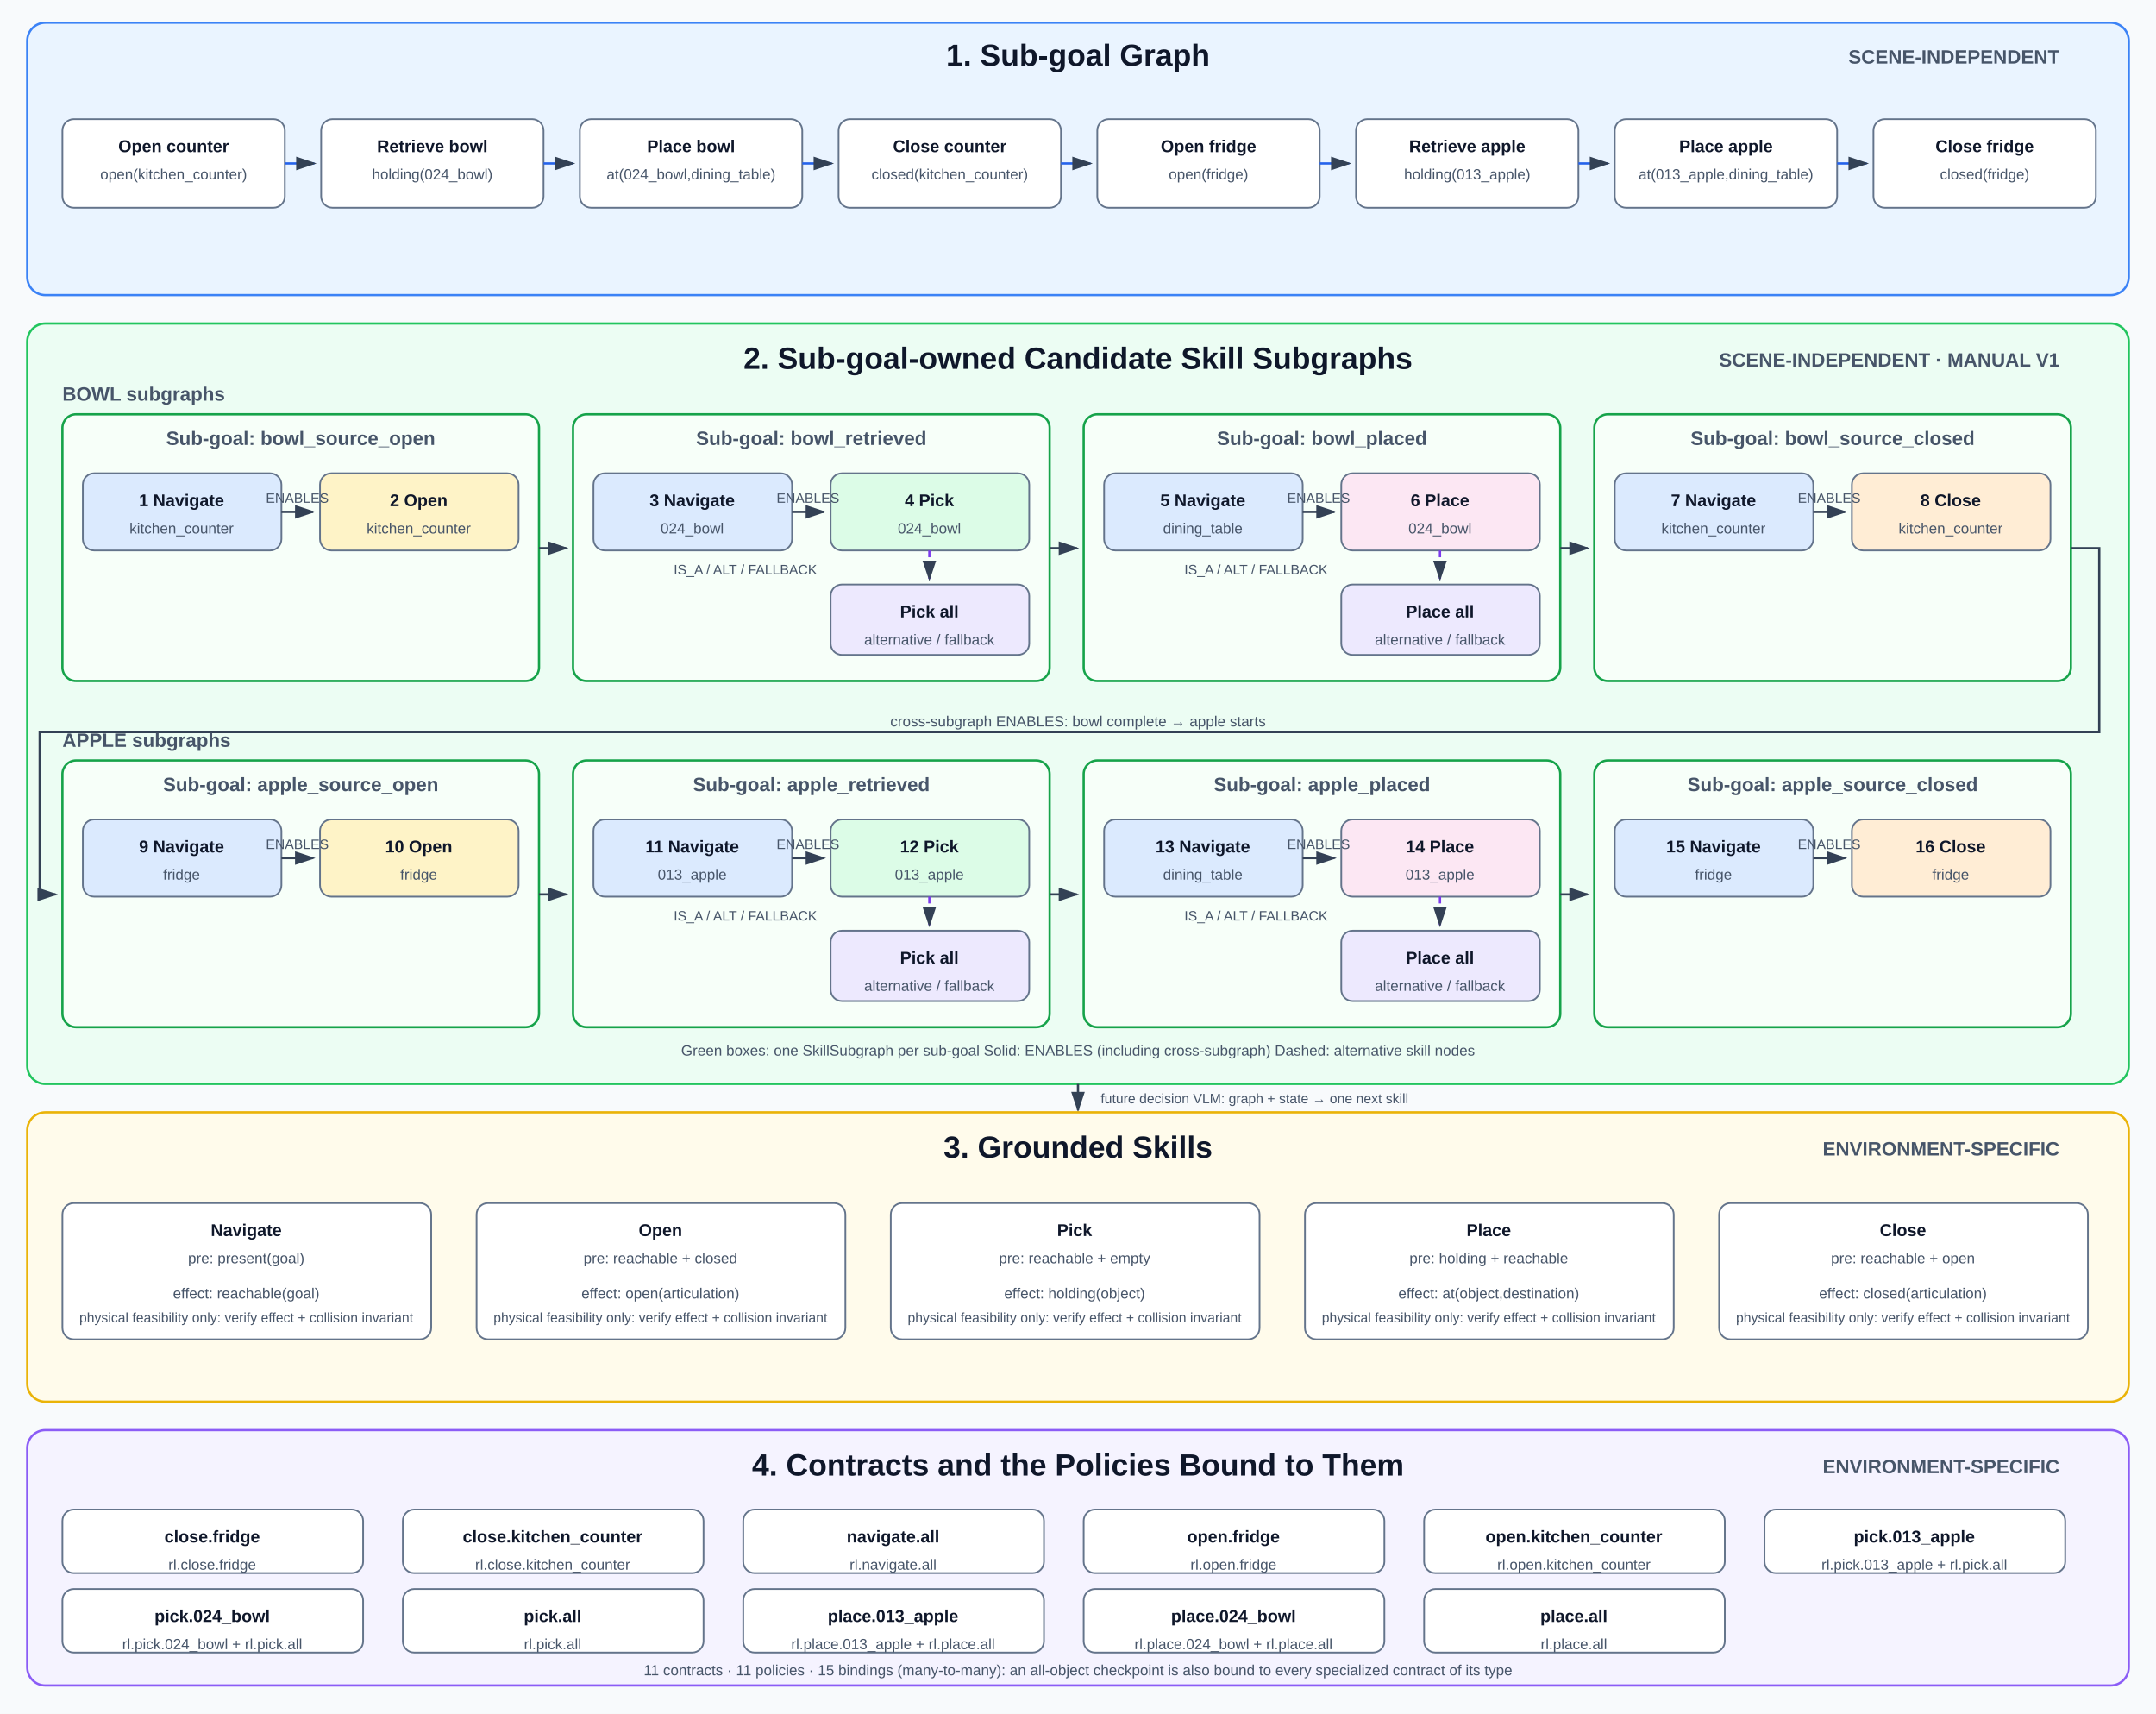
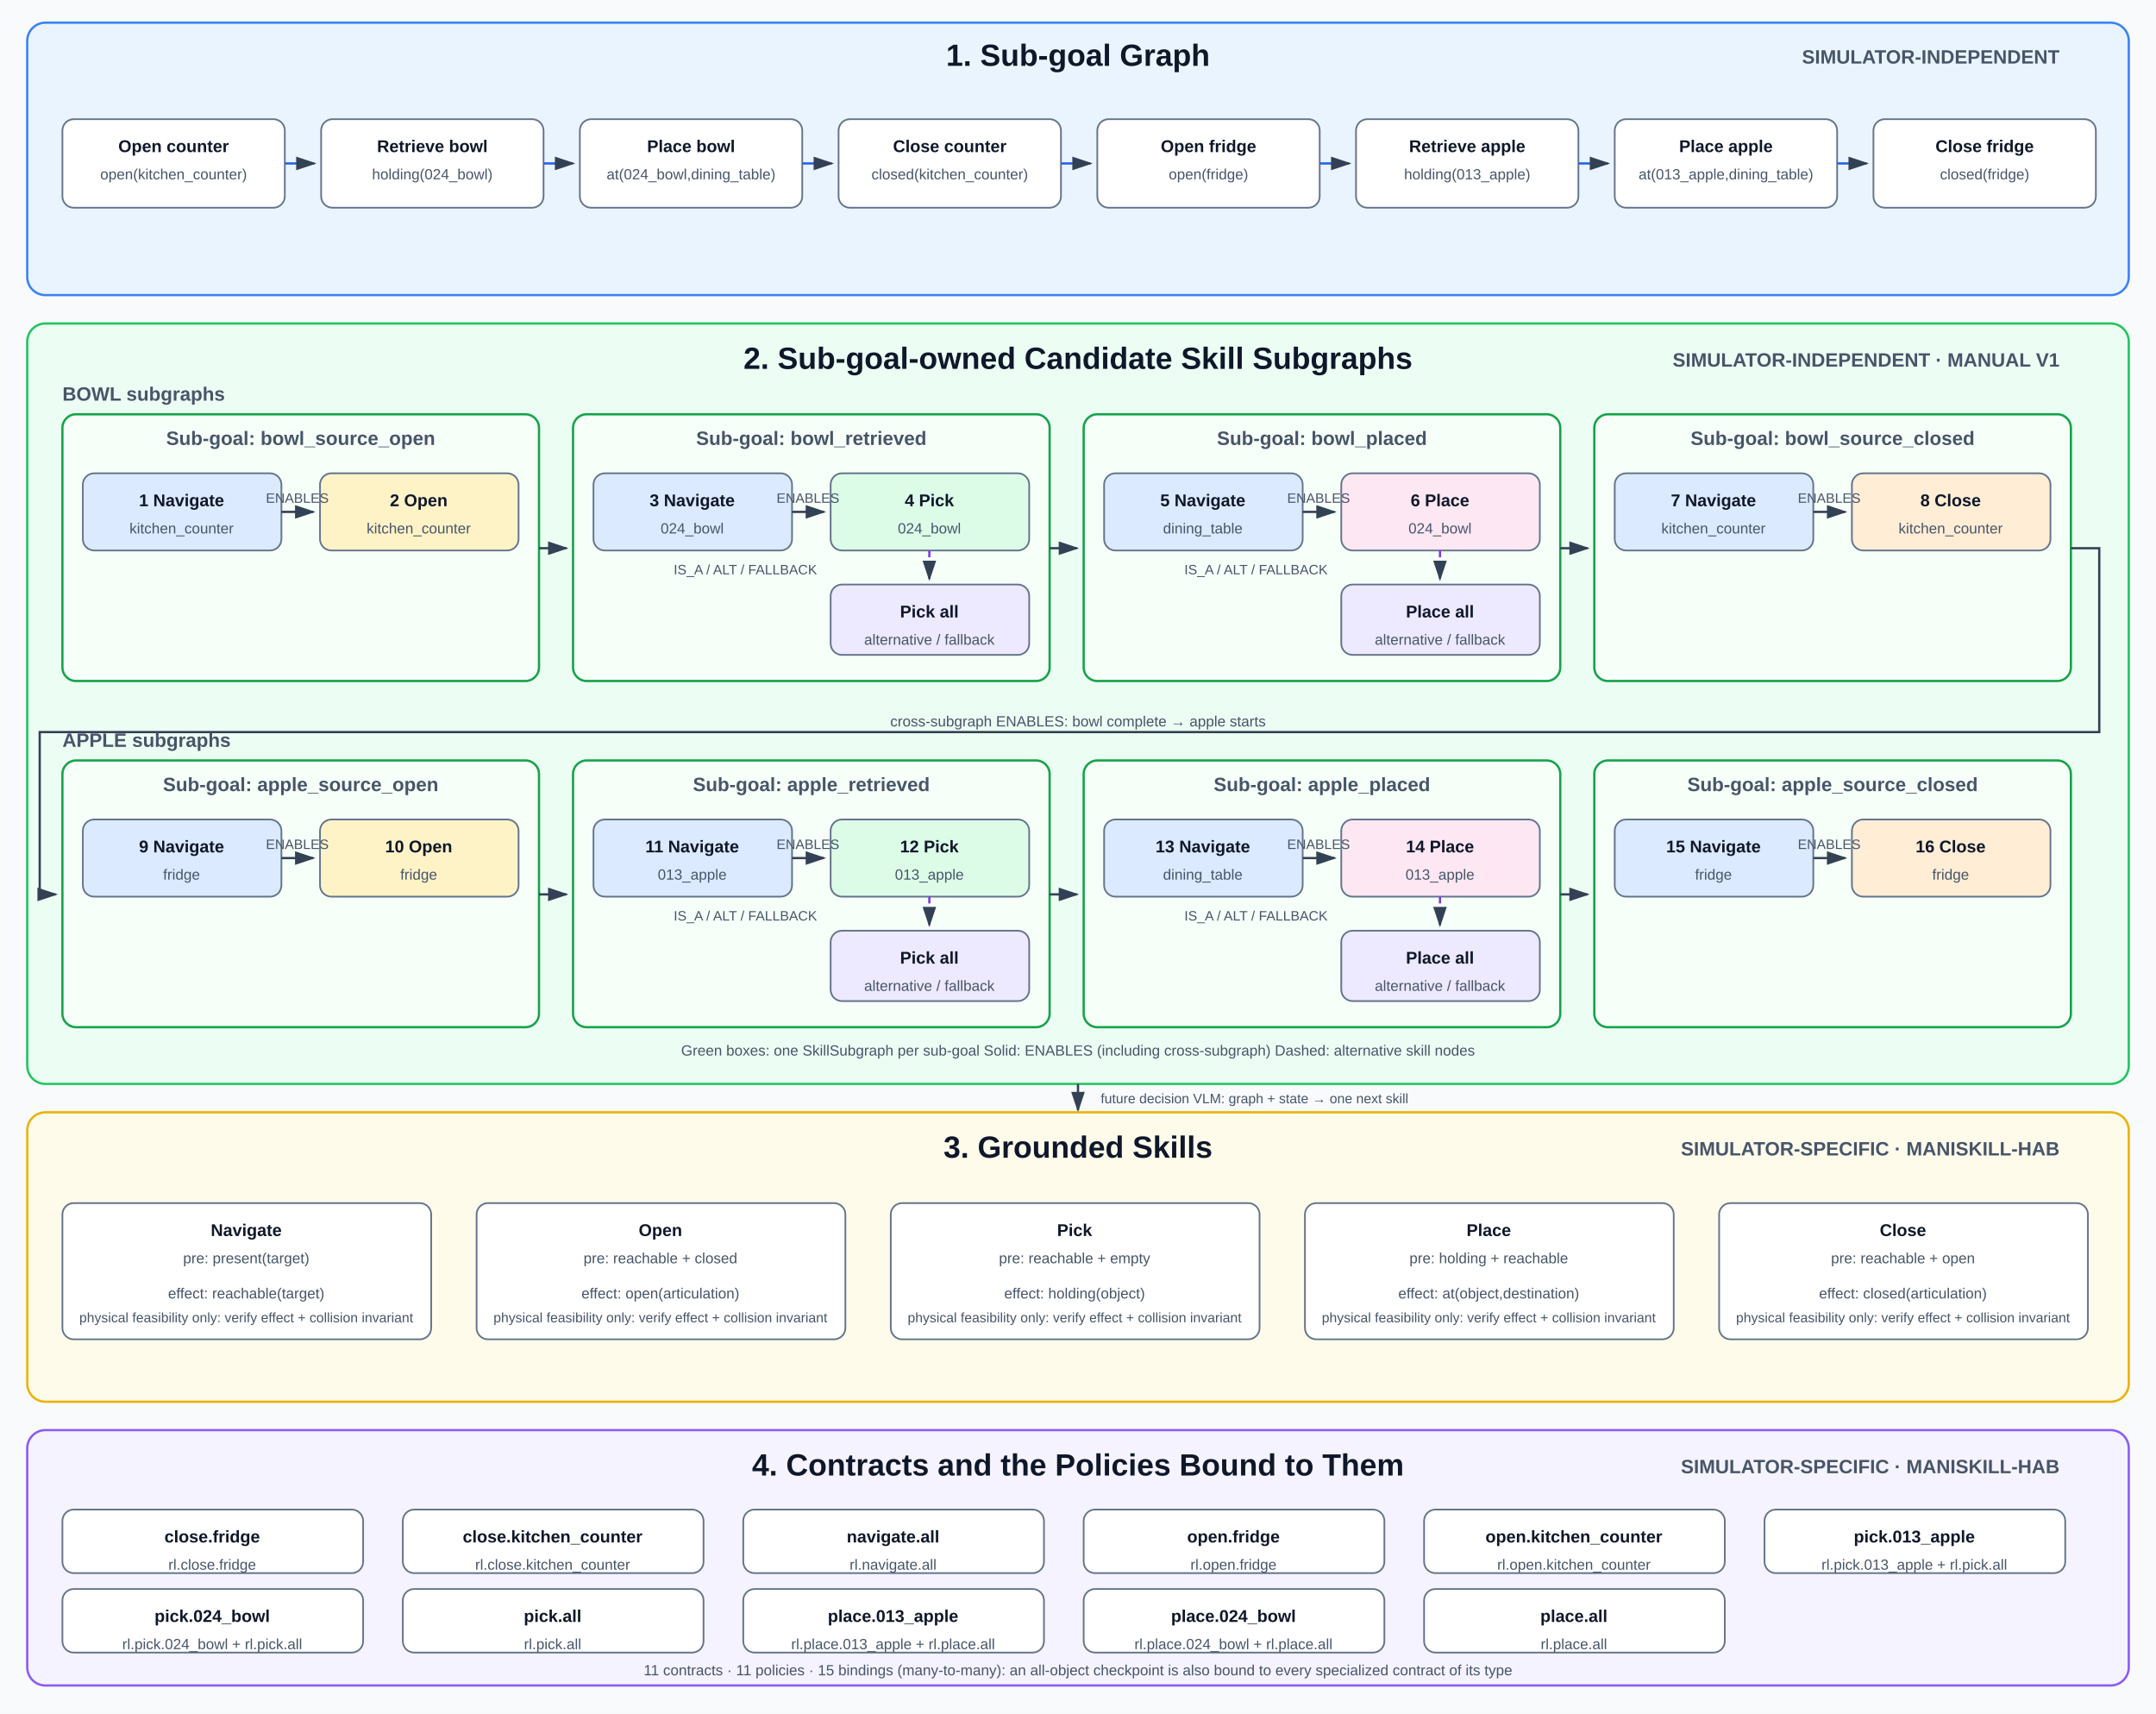
<svg xmlns="http://www.w3.org/2000/svg" width="1900" height="1510" viewBox="0 0 1900 1510" role="img">
  <defs>
    <marker id="arrow" markerWidth="9" markerHeight="9" refX="8" refY="3" orient="auto" markerUnits="strokeWidth">
      <path d="M0,0 L0,6 L9,3 z" fill="#334155" />
    </marker>
    <style>
            .layer { stroke-width: 2; rx: 16; }
            .title { font: 700 27px Arial, sans-serif; fill: #0f172a; }
            .subtitle { font: 700 17px Arial, sans-serif; fill: #475569; }
            .text { font: 15px Arial, sans-serif; fill: #1e293b; }
            .small { font: 13px Arial, sans-serif; fill: #475569; }
            .tiny { font: 12px Arial, sans-serif; fill: #475569; }
            .node { stroke: #64748b; stroke-width: 1.5; rx: 10; }
            .subgraph { stroke: #16a34a; stroke-width: 2; rx: 12; }
            .node-title { font: 700 15px Arial, sans-serif; fill: #0f172a; }
            .edge { fill: none; stroke: #334155; stroke-width: 2; }
            .subgoal-edge { fill: none; stroke: #2563eb; stroke-width: 2; }
            .relation { fill: none; stroke: #7c3aed; stroke-width: 2;
                        stroke-dasharray: 6 4; }
          </style>
  </defs>
  <rect width="1900" height="1510" fill="#f8fafc" />
  <rect class="layer" x="24" y="20" width="1852" height="240" fill="#eaf4ff" stroke="#3b82f6" />
  <text class="title" x="950" y="58" text-anchor="middle">1. Sub-goal Graph</text>
-   <text class="subtitle" x="1815" y="56" text-anchor="end">SCENE-INDEPENDENT</text>
+   <text class="subtitle" x="1815" y="56" text-anchor="end">SIMULATOR-INDEPENDENT</text>
  <rect class="node" x="55" y="105" width="196" height="78" fill="#ffffff" />
  <text class="node-title" x="153" y="134" text-anchor="middle">Open counter</text>
  <text class="small" x="153" y="158" text-anchor="middle">open(kitchen_counter)</text>
  <rect class="node" x="283" y="105" width="196" height="78" fill="#ffffff" />
  <text class="node-title" x="381" y="134" text-anchor="middle">Retrieve bowl</text>
  <text class="small" x="381" y="158" text-anchor="middle">holding(024_bowl)</text>
  <path class="subgoal-edge" d="M 251 144 L 277 144" marker-end="url(#arrow)" />
  <rect class="node" x="511" y="105" width="196" height="78" fill="#ffffff" />
  <text class="node-title" x="609" y="134" text-anchor="middle">Place bowl</text>
  <text class="small" x="609" y="158" text-anchor="middle">at(024_bowl,dining_table)</text>
  <path class="subgoal-edge" d="M 479 144 L 505 144" marker-end="url(#arrow)" />
  <rect class="node" x="739" y="105" width="196" height="78" fill="#ffffff" />
  <text class="node-title" x="837" y="134" text-anchor="middle">Close counter</text>
  <text class="small" x="837" y="158" text-anchor="middle">closed(kitchen_counter)</text>
  <path class="subgoal-edge" d="M 707 144 L 733 144" marker-end="url(#arrow)" />
  <rect class="node" x="967" y="105" width="196" height="78" fill="#ffffff" />
  <text class="node-title" x="1065" y="134" text-anchor="middle">Open fridge</text>
  <text class="small" x="1065" y="158" text-anchor="middle">open(fridge)</text>
  <path class="subgoal-edge" d="M 935 144 L 961 144" marker-end="url(#arrow)" />
  <rect class="node" x="1195" y="105" width="196" height="78" fill="#ffffff" />
  <text class="node-title" x="1293" y="134" text-anchor="middle">Retrieve apple</text>
  <text class="small" x="1293" y="158" text-anchor="middle">holding(013_apple)</text>
  <path class="subgoal-edge" d="M 1163 144 L 1189 144" marker-end="url(#arrow)" />
  <rect class="node" x="1423" y="105" width="196" height="78" fill="#ffffff" />
  <text class="node-title" x="1521" y="134" text-anchor="middle">Place apple</text>
  <text class="small" x="1521" y="158" text-anchor="middle">at(013_apple,dining_table)</text>
  <path class="subgoal-edge" d="M 1391 144 L 1417 144" marker-end="url(#arrow)" />
  <rect class="node" x="1651" y="105" width="196" height="78" fill="#ffffff" />
  <text class="node-title" x="1749" y="134" text-anchor="middle">Close fridge</text>
  <text class="small" x="1749" y="158" text-anchor="middle">closed(fridge)</text>
  <path class="subgoal-edge" d="M 1619 144 L 1645 144" marker-end="url(#arrow)" />
  <rect class="layer" x="24" y="285" width="1852" height="670" fill="#ecfdf3" stroke="#22c55e" />
  <text class="title" x="950" y="325" text-anchor="middle">2. Sub-goal-owned Candidate Skill Subgraphs</text>
-   <text class="subtitle" x="1815" y="323" text-anchor="end">SCENE-INDEPENDENT · MANUAL V1</text>
+   <text class="subtitle" x="1815" y="323" text-anchor="end">SIMULATOR-INDEPENDENT · MANUAL V1</text>
  <text class="subtitle" x="55" y="353" text-anchor="start">BOWL subgraphs</text>
  <rect class="subgraph" x="55" y="365" width="420" height="235" fill="#f7fff9" />
  <text class="subtitle" x="265" y="392" text-anchor="middle">Sub-goal: bowl_source_open</text>
  <rect class="node" x="73" y="417" width="175" height="68" fill="#dbeafe" />
  <text class="node-title" x="160" y="446" text-anchor="middle">1 Navigate</text>
  <text class="small" x="160" y="470" text-anchor="middle">kitchen_counter</text>
  <rect class="node" x="282" y="417" width="175" height="68" fill="#fef3c7" />
  <text class="node-title" x="369" y="446" text-anchor="middle">2 Open</text>
  <text class="small" x="369" y="470" text-anchor="middle">kitchen_counter</text>
  <path class="edge" d="M 248 451 L 276 451" marker-end="url(#arrow)" />
  <text class="tiny" x="262" y="443" text-anchor="middle">ENABLES</text>
  <rect class="subgraph" x="505" y="365" width="420" height="235" fill="#f7fff9" />
  <text class="subtitle" x="715" y="392" text-anchor="middle">Sub-goal: bowl_retrieved</text>
  <rect class="node" x="523" y="417" width="175" height="68" fill="#dbeafe" />
  <text class="node-title" x="610" y="446" text-anchor="middle">3 Navigate</text>
  <text class="small" x="610" y="470" text-anchor="middle">024_bowl</text>
  <rect class="node" x="732" y="417" width="175" height="68" fill="#dcfce7" />
  <text class="node-title" x="819" y="446" text-anchor="middle">4 Pick</text>
  <text class="small" x="819" y="470" text-anchor="middle">024_bowl</text>
  <path class="edge" d="M 698 451 L 726 451" marker-end="url(#arrow)" />
  <text class="tiny" x="712" y="443" text-anchor="middle">ENABLES</text>
  <rect class="node" x="732" y="515" width="175" height="62" fill="#ede9fe" />
  <text class="node-title" x="819" y="544" text-anchor="middle">Pick all</text>
  <text class="small" x="819" y="568" text-anchor="middle">alternative / fallback</text>
  <path class="relation" d="M 819 485 L 819 510" marker-end="url(#arrow)" />
  <text class="tiny" x="720" y="506" text-anchor="end">IS_A / ALT / FALLBACK</text>
  <path class="edge" d="M 475 483 L 499 483" marker-end="url(#arrow)" />
  <rect class="subgraph" x="955" y="365" width="420" height="235" fill="#f7fff9" />
  <text class="subtitle" x="1165" y="392" text-anchor="middle">Sub-goal: bowl_placed</text>
  <rect class="node" x="973" y="417" width="175" height="68" fill="#dbeafe" />
  <text class="node-title" x="1060" y="446" text-anchor="middle">5 Navigate</text>
  <text class="small" x="1060" y="470" text-anchor="middle">dining_table</text>
  <rect class="node" x="1182" y="417" width="175" height="68" fill="#fce7f3" />
  <text class="node-title" x="1269" y="446" text-anchor="middle">6 Place</text>
  <text class="small" x="1269" y="470" text-anchor="middle">024_bowl</text>
  <path class="edge" d="M 1148 451 L 1176 451" marker-end="url(#arrow)" />
  <text class="tiny" x="1162" y="443" text-anchor="middle">ENABLES</text>
  <rect class="node" x="1182" y="515" width="175" height="62" fill="#ede9fe" />
  <text class="node-title" x="1269" y="544" text-anchor="middle">Place all</text>
  <text class="small" x="1269" y="568" text-anchor="middle">alternative / fallback</text>
  <path class="relation" d="M 1269 485 L 1269 510" marker-end="url(#arrow)" />
  <text class="tiny" x="1170" y="506" text-anchor="end">IS_A / ALT / FALLBACK</text>
  <path class="edge" d="M 925 483 L 949 483" marker-end="url(#arrow)" />
  <rect class="subgraph" x="1405" y="365" width="420" height="235" fill="#f7fff9" />
  <text class="subtitle" x="1615" y="392" text-anchor="middle">Sub-goal: bowl_source_closed</text>
  <rect class="node" x="1423" y="417" width="175" height="68" fill="#dbeafe" />
  <text class="node-title" x="1510" y="446" text-anchor="middle">7 Navigate</text>
  <text class="small" x="1510" y="470" text-anchor="middle">kitchen_counter</text>
  <rect class="node" x="1632" y="417" width="175" height="68" fill="#ffedd5" />
  <text class="node-title" x="1719" y="446" text-anchor="middle">8 Close</text>
  <text class="small" x="1719" y="470" text-anchor="middle">kitchen_counter</text>
  <path class="edge" d="M 1598 451 L 1626 451" marker-end="url(#arrow)" />
  <text class="tiny" x="1612" y="443" text-anchor="middle">ENABLES</text>
  <path class="edge" d="M 1375 483 L 1399 483" marker-end="url(#arrow)" />
  <path class="edge" d="M 1825 483 L 1850 483 L 1850 645 L 35 645 L 35 788 L 49 788" marker-end="url(#arrow)" />
  <text class="small" x="950" y="640" text-anchor="middle">cross-subgraph ENABLES: bowl complete → apple starts</text>
  <text class="subtitle" x="55" y="658" text-anchor="start">APPLE subgraphs</text>
  <rect class="subgraph" x="55" y="670" width="420" height="235" fill="#f7fff9" />
  <text class="subtitle" x="265" y="697" text-anchor="middle">Sub-goal: apple_source_open</text>
  <rect class="node" x="73" y="722" width="175" height="68" fill="#dbeafe" />
  <text class="node-title" x="160" y="751" text-anchor="middle">9 Navigate</text>
  <text class="small" x="160" y="775" text-anchor="middle">fridge</text>
  <rect class="node" x="282" y="722" width="175" height="68" fill="#fef3c7" />
  <text class="node-title" x="369" y="751" text-anchor="middle">10 Open</text>
  <text class="small" x="369" y="775" text-anchor="middle">fridge</text>
  <path class="edge" d="M 248 756 L 276 756" marker-end="url(#arrow)" />
  <text class="tiny" x="262" y="748" text-anchor="middle">ENABLES</text>
  <rect class="subgraph" x="505" y="670" width="420" height="235" fill="#f7fff9" />
  <text class="subtitle" x="715" y="697" text-anchor="middle">Sub-goal: apple_retrieved</text>
  <rect class="node" x="523" y="722" width="175" height="68" fill="#dbeafe" />
  <text class="node-title" x="610" y="751" text-anchor="middle">11 Navigate</text>
  <text class="small" x="610" y="775" text-anchor="middle">013_apple</text>
  <rect class="node" x="732" y="722" width="175" height="68" fill="#dcfce7" />
  <text class="node-title" x="819" y="751" text-anchor="middle">12 Pick</text>
  <text class="small" x="819" y="775" text-anchor="middle">013_apple</text>
  <path class="edge" d="M 698 756 L 726 756" marker-end="url(#arrow)" />
  <text class="tiny" x="712" y="748" text-anchor="middle">ENABLES</text>
  <rect class="node" x="732" y="820" width="175" height="62" fill="#ede9fe" />
  <text class="node-title" x="819" y="849" text-anchor="middle">Pick all</text>
  <text class="small" x="819" y="873" text-anchor="middle">alternative / fallback</text>
  <path class="relation" d="M 819 790 L 819 815" marker-end="url(#arrow)" />
  <text class="tiny" x="720" y="811" text-anchor="end">IS_A / ALT / FALLBACK</text>
  <path class="edge" d="M 475 788 L 499 788" marker-end="url(#arrow)" />
  <rect class="subgraph" x="955" y="670" width="420" height="235" fill="#f7fff9" />
  <text class="subtitle" x="1165" y="697" text-anchor="middle">Sub-goal: apple_placed</text>
  <rect class="node" x="973" y="722" width="175" height="68" fill="#dbeafe" />
  <text class="node-title" x="1060" y="751" text-anchor="middle">13 Navigate</text>
  <text class="small" x="1060" y="775" text-anchor="middle">dining_table</text>
  <rect class="node" x="1182" y="722" width="175" height="68" fill="#fce7f3" />
  <text class="node-title" x="1269" y="751" text-anchor="middle">14 Place</text>
  <text class="small" x="1269" y="775" text-anchor="middle">013_apple</text>
  <path class="edge" d="M 1148 756 L 1176 756" marker-end="url(#arrow)" />
  <text class="tiny" x="1162" y="748" text-anchor="middle">ENABLES</text>
  <rect class="node" x="1182" y="820" width="175" height="62" fill="#ede9fe" />
  <text class="node-title" x="1269" y="849" text-anchor="middle">Place all</text>
  <text class="small" x="1269" y="873" text-anchor="middle">alternative / fallback</text>
  <path class="relation" d="M 1269 790 L 1269 815" marker-end="url(#arrow)" />
  <text class="tiny" x="1170" y="811" text-anchor="end">IS_A / ALT / FALLBACK</text>
  <path class="edge" d="M 925 788 L 949 788" marker-end="url(#arrow)" />
  <rect class="subgraph" x="1405" y="670" width="420" height="235" fill="#f7fff9" />
  <text class="subtitle" x="1615" y="697" text-anchor="middle">Sub-goal: apple_source_closed</text>
  <rect class="node" x="1423" y="722" width="175" height="68" fill="#dbeafe" />
  <text class="node-title" x="1510" y="751" text-anchor="middle">15 Navigate</text>
  <text class="small" x="1510" y="775" text-anchor="middle">fridge</text>
  <rect class="node" x="1632" y="722" width="175" height="68" fill="#ffedd5" />
  <text class="node-title" x="1719" y="751" text-anchor="middle">16 Close</text>
  <text class="small" x="1719" y="775" text-anchor="middle">fridge</text>
  <path class="edge" d="M 1598 756 L 1626 756" marker-end="url(#arrow)" />
  <text class="tiny" x="1612" y="748" text-anchor="middle">ENABLES</text>
  <path class="edge" d="M 1375 788 L 1399 788" marker-end="url(#arrow)" />
  <text class="small" x="950" y="930" text-anchor="middle">Green boxes: one SkillSubgraph per sub-goal    Solid: ENABLES (including cross-subgraph)    Dashed: alternative skill nodes</text>
  <path class="edge" d="M 950 955 L 950 978" marker-end="url(#arrow)" />
  <text class="tiny" x="970" y="972" text-anchor="start">future decision VLM: graph + state → one next skill</text>
  <rect class="layer" x="24" y="980" width="1852" height="255" fill="#fffbeb" stroke="#eab308" />
  <text class="title" x="950" y="1020" text-anchor="middle">3. Grounded Skills</text>
-   <text class="subtitle" x="1815" y="1018" text-anchor="end">ENVIRONMENT-SPECIFIC</text>
+   <text class="subtitle" x="1815" y="1018" text-anchor="end">SIMULATOR-SPECIFIC · MANISKILL-HAB</text>
  <rect class="node" x="55" y="1060" width="325" height="120" fill="#ffffff" />
  <text class="node-title" x="217" y="1089" text-anchor="middle">Navigate</text>
-   <text class="small" x="217" y="1113" text-anchor="middle">pre: present(goal)</text>
-   <text class="small" x="217" y="1144" text-anchor="middle">effect: reachable(goal)</text>
+   <text class="small" x="217" y="1113" text-anchor="middle">pre: present(target)</text>
+   <text class="small" x="217" y="1144" text-anchor="middle">effect: reachable(target)</text>
  <text class="tiny" x="217" y="1165" text-anchor="middle">physical feasibility only: verify effect + collision invariant</text>
  <rect class="node" x="420" y="1060" width="325" height="120" fill="#ffffff" />
  <text class="node-title" x="582" y="1089" text-anchor="middle">Open</text>
  <text class="small" x="582" y="1113" text-anchor="middle">pre: reachable + closed</text>
  <text class="small" x="582" y="1144" text-anchor="middle">effect: open(articulation)</text>
  <text class="tiny" x="582" y="1165" text-anchor="middle">physical feasibility only: verify effect + collision invariant</text>
  <rect class="node" x="785" y="1060" width="325" height="120" fill="#ffffff" />
  <text class="node-title" x="947" y="1089" text-anchor="middle">Pick</text>
  <text class="small" x="947" y="1113" text-anchor="middle">pre: reachable + empty</text>
  <text class="small" x="947" y="1144" text-anchor="middle">effect: holding(object)</text>
  <text class="tiny" x="947" y="1165" text-anchor="middle">physical feasibility only: verify effect + collision invariant</text>
  <rect class="node" x="1150" y="1060" width="325" height="120" fill="#ffffff" />
  <text class="node-title" x="1312" y="1089" text-anchor="middle">Place</text>
  <text class="small" x="1312" y="1113" text-anchor="middle">pre: holding + reachable</text>
  <text class="small" x="1312" y="1144" text-anchor="middle">effect: at(object,destination)</text>
  <text class="tiny" x="1312" y="1165" text-anchor="middle">physical feasibility only: verify effect + collision invariant</text>
  <rect class="node" x="1515" y="1060" width="325" height="120" fill="#ffffff" />
  <text class="node-title" x="1677" y="1089" text-anchor="middle">Close</text>
  <text class="small" x="1677" y="1113" text-anchor="middle">pre: reachable + open</text>
  <text class="small" x="1677" y="1144" text-anchor="middle">effect: closed(articulation)</text>
  <text class="tiny" x="1677" y="1165" text-anchor="middle">physical feasibility only: verify effect + collision invariant</text>
  <rect class="layer" x="24" y="1260" width="1852" height="225" fill="#f5f3ff" stroke="#8b5cf6" />
  <text class="title" x="950" y="1300" text-anchor="middle">4. Contracts and the Policies Bound to Them</text>
-   <text class="subtitle" x="1815" y="1298" text-anchor="end">ENVIRONMENT-SPECIFIC</text>
+   <text class="subtitle" x="1815" y="1298" text-anchor="end">SIMULATOR-SPECIFIC · MANISKILL-HAB</text>
  <rect class="node" x="55" y="1330" width="265" height="56" fill="#ffffff" />
  <text class="node-title" x="187" y="1359" text-anchor="middle">close.fridge</text>
  <text class="small" x="187" y="1383" text-anchor="middle">rl.close.fridge</text>
  <rect class="node" x="355" y="1330" width="265" height="56" fill="#ffffff" />
  <text class="node-title" x="487" y="1359" text-anchor="middle">close.kitchen_counter</text>
  <text class="small" x="487" y="1383" text-anchor="middle">rl.close.kitchen_counter</text>
  <rect class="node" x="655" y="1330" width="265" height="56" fill="#ffffff" />
  <text class="node-title" x="787" y="1359" text-anchor="middle">navigate.all</text>
  <text class="small" x="787" y="1383" text-anchor="middle">rl.navigate.all</text>
  <rect class="node" x="955" y="1330" width="265" height="56" fill="#ffffff" />
  <text class="node-title" x="1087" y="1359" text-anchor="middle">open.fridge</text>
  <text class="small" x="1087" y="1383" text-anchor="middle">rl.open.fridge</text>
  <rect class="node" x="1255" y="1330" width="265" height="56" fill="#ffffff" />
  <text class="node-title" x="1387" y="1359" text-anchor="middle">open.kitchen_counter</text>
  <text class="small" x="1387" y="1383" text-anchor="middle">rl.open.kitchen_counter</text>
  <rect class="node" x="1555" y="1330" width="265" height="56" fill="#ffffff" />
  <text class="node-title" x="1687" y="1359" text-anchor="middle">pick.013_apple</text>
  <text class="small" x="1687" y="1383" text-anchor="middle">rl.pick.013_apple + rl.pick.all</text>
  <rect class="node" x="55" y="1400" width="265" height="56" fill="#ffffff" />
  <text class="node-title" x="187" y="1429" text-anchor="middle">pick.024_bowl</text>
  <text class="small" x="187" y="1453" text-anchor="middle">rl.pick.024_bowl + rl.pick.all</text>
  <rect class="node" x="355" y="1400" width="265" height="56" fill="#ffffff" />
  <text class="node-title" x="487" y="1429" text-anchor="middle">pick.all</text>
  <text class="small" x="487" y="1453" text-anchor="middle">rl.pick.all</text>
  <rect class="node" x="655" y="1400" width="265" height="56" fill="#ffffff" />
  <text class="node-title" x="787" y="1429" text-anchor="middle">place.013_apple</text>
  <text class="small" x="787" y="1453" text-anchor="middle">rl.place.013_apple + rl.place.all</text>
  <rect class="node" x="955" y="1400" width="265" height="56" fill="#ffffff" />
  <text class="node-title" x="1087" y="1429" text-anchor="middle">place.024_bowl</text>
  <text class="small" x="1087" y="1453" text-anchor="middle">rl.place.024_bowl + rl.place.all</text>
  <rect class="node" x="1255" y="1400" width="265" height="56" fill="#ffffff" />
  <text class="node-title" x="1387" y="1429" text-anchor="middle">place.all</text>
  <text class="small" x="1387" y="1453" text-anchor="middle">rl.place.all</text>
  <text class="small" x="950" y="1476" text-anchor="middle">11 contracts · 11 policies · 15 bindings (many-to-many): an all-object checkpoint is also bound to every specialized contract of its type</text>
</svg>
